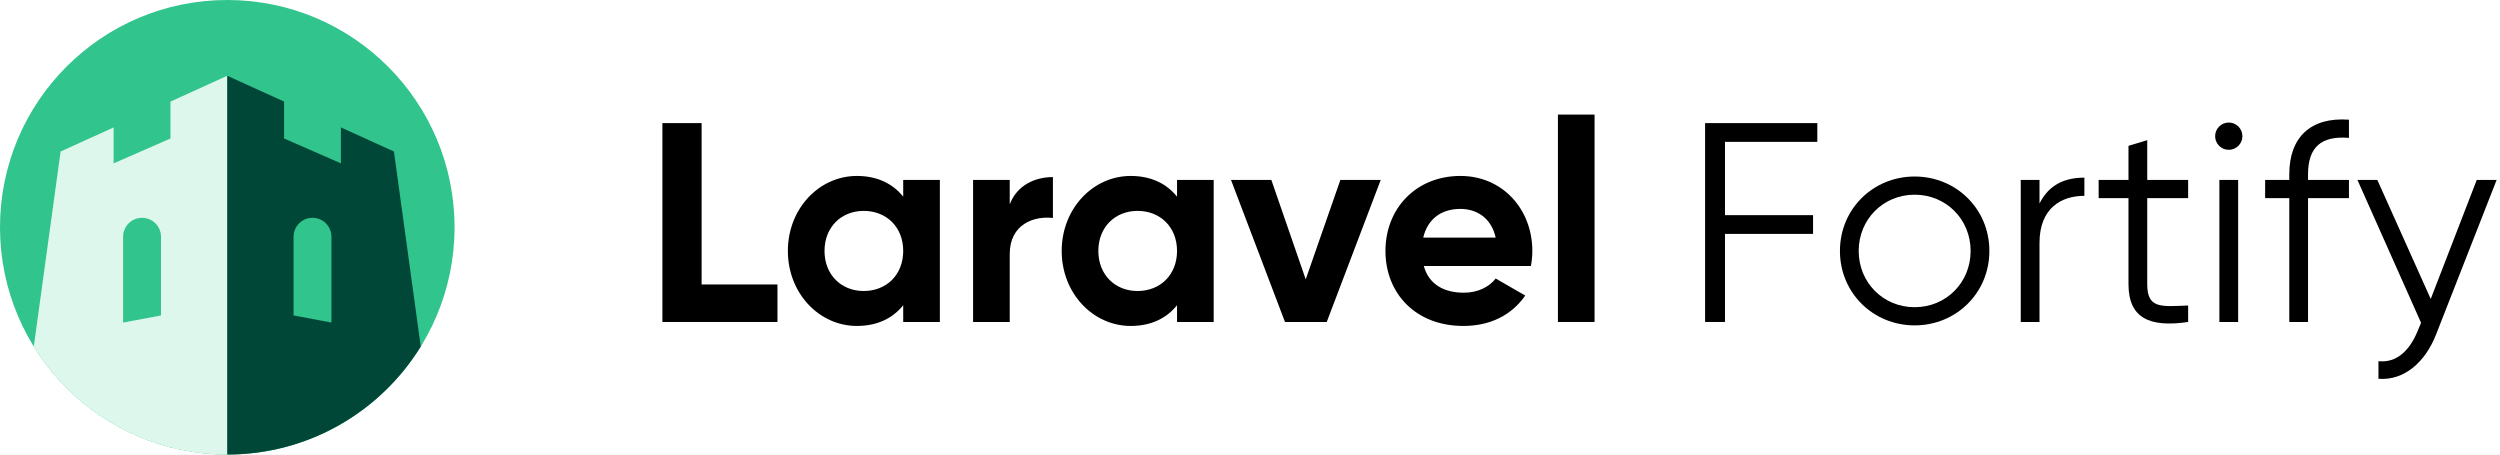
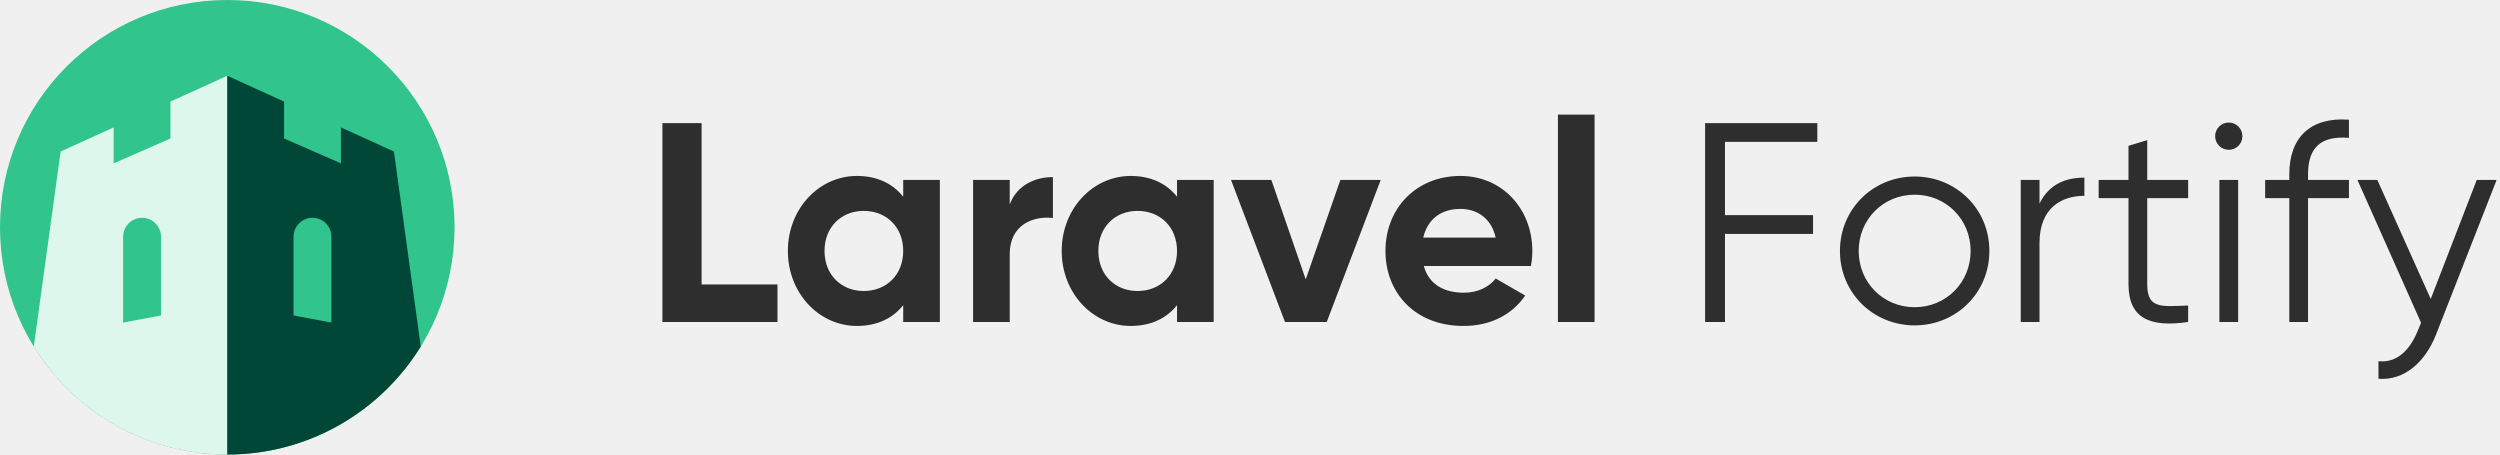
- <svg xmlns="http://www.w3.org/2000/svg" width="264" height="48" viewBox="0 0 264 48" fill="none">
-   <rect width="264" height="48" fill="white" />
-   <path d="M74.09 30.04V13H69.95V34H82.1V30.04H74.09Z" fill="black" />
-   <path d="M95.379 19V20.77C94.299 19.42 92.679 18.58 90.489 18.58C86.499 18.58 83.199 22.03 83.199 26.5C83.199 30.97 86.499 34.42 90.489 34.42C92.679 34.42 94.299 33.58 95.379 32.23V34H99.249V19H95.379ZM91.209 30.73C88.839 30.73 87.069 29.02 87.069 26.5C87.069 23.98 88.839 22.27 91.209 22.27C93.609 22.27 95.379 23.98 95.379 26.5C95.379 29.02 93.609 30.73 91.209 30.73Z" fill="black" />
-   <path d="M106.628 21.58V19H102.758V34H106.628V26.83C106.628 23.68 109.178 22.78 111.188 23.02V18.7C109.298 18.7 107.408 19.54 106.628 21.58Z" fill="black" />
-   <path d="M124.295 19V20.77C123.215 19.42 121.595 18.58 119.405 18.58C115.415 18.58 112.115 22.03 112.115 26.5C112.115 30.97 115.415 34.42 119.405 34.42C121.595 34.42 123.215 33.58 124.295 32.23V34H128.165V19H124.295ZM120.125 30.73C117.755 30.73 115.985 29.02 115.985 26.5C115.985 23.98 117.755 22.27 120.125 22.27C122.525 22.27 124.295 23.98 124.295 26.5C124.295 29.02 122.525 30.73 120.125 30.73Z" fill="black" />
-   <path d="M141.544 19L137.884 29.5L134.254 19H129.994L135.694 34H140.104L145.804 19H141.544Z" fill="black" />
-   <path d="M150.354 28.09H161.664C161.754 27.58 161.814 27.07 161.814 26.5C161.814 22.09 158.664 18.58 154.224 18.58C149.514 18.58 146.304 22.03 146.304 26.5C146.304 30.97 149.484 34.42 154.524 34.42C157.404 34.42 159.654 33.25 161.064 31.21L157.944 29.41C157.284 30.28 156.084 30.91 154.584 30.91C152.544 30.91 150.894 30.07 150.354 28.09ZM150.294 25.09C150.744 23.17 152.154 22.06 154.224 22.06C155.844 22.06 157.464 22.93 157.944 25.09H150.294Z" fill="black" />
-   <path d="M164.516 34H168.386V12.1H164.516V34Z" fill="black" />
-   <path d="M191.908 14.98V13H180.058V34H182.158V24.7H191.458V22.72H182.158V14.98H191.908Z" fill="black" />
-   <path d="M202.188 34.36C206.568 34.36 210.078 30.94 210.078 26.5C210.078 22.06 206.568 18.64 202.188 18.64C197.808 18.64 194.298 22.06 194.298 26.5C194.298 30.94 197.808 34.36 202.188 34.36ZM202.188 32.44C198.858 32.44 196.278 29.83 196.278 26.5C196.278 23.17 198.858 20.56 202.188 20.56C205.518 20.56 208.098 23.17 208.098 26.5C208.098 29.83 205.518 32.44 202.188 32.44Z" fill="black" />
-   <path d="M215.371 21.49V19H213.391V34H215.371V25.66C215.371 21.94 217.711 20.68 220.111 20.68V18.76C218.191 18.76 216.421 19.39 215.371 21.49Z" fill="black" />
-   <path d="M231.068 20.92V19H226.748V14.8L224.768 15.4V19H221.618V20.92H224.768V30.01C224.768 33.61 227.018 34.6 231.068 34V32.26C228.158 32.38 226.748 32.59 226.748 30.01V20.92H231.068Z" fill="black" />
-   <path d="M235.358 15.82C236.168 15.82 236.798 15.16 236.798 14.38C236.798 13.6 236.168 12.94 235.358 12.94C234.548 12.94 233.918 13.6 233.918 14.38C233.918 15.16 234.548 15.82 235.358 15.82ZM234.368 34H236.348V19H234.368V34Z" fill="black" />
-   <path d="M248.049 14.56V12.64C243.999 12.34 241.749 14.5 241.749 18.4V19H239.199V20.92H241.749V34H243.729V20.92H248.049V19H243.729V18.4C243.729 15.52 245.139 14.32 248.049 14.56Z" fill="black" />
-   <path d="M261.545 19L256.685 31.57L251.045 19H248.945L255.665 34.09L255.275 35.02C254.465 36.97 253.115 38.35 251.165 38.14V40C253.865 40.21 256.085 38.26 257.225 35.38L263.645 19H261.545Z" fill="black" />
+ <svg xmlns="http://www.w3.org/2000/svg" width="264" height="48" fill="none">
+   <g id="word">
+     <path d="M74.09 30.04V13h-4.14v21H82.1v-3.96h-8.01zM95.379 19v1.77c-1.08-1.35-2.7-2.19-4.89-2.19-3.99 0-7.29 3.45-7.29 7.92s3.3 7.92 7.29 7.92c2.19 0 3.81-.84 4.89-2.19V34h3.87V19h-3.87zm-4.17 11.73c-2.37 0-4.14-1.71-4.14-4.23 0-2.52 1.77-4.23 4.14-4.23 2.4 0 4.17 1.71 4.17 4.23 0 2.52-1.77 4.23-4.17 4.23zM106.628 21.58V19h-3.87v15h3.87v-7.17c0-3.15 2.55-4.05 4.56-3.81V18.7c-1.89 0-3.78.84-4.56 2.88zM124.295 19v1.77c-1.08-1.35-2.7-2.19-4.89-2.19-3.99 0-7.29 3.45-7.29 7.92s3.3 7.92 7.29 7.92c2.19 0 3.81-.84 4.89-2.19V34h3.87V19h-3.87zm-4.17 11.73c-2.37 0-4.14-1.71-4.14-4.23 0-2.52 1.77-4.23 4.14-4.23 2.4 0 4.17 1.71 4.17 4.23 0 2.52-1.77 4.23-4.17 4.23zM141.544 19l-3.66 10.5-3.63-10.5h-4.26l5.7 15h4.41l5.7-15h-4.26zM150.354 28.09h11.31c.09-.51.15-1.02.15-1.59 0-4.41-3.15-7.92-7.59-7.92-4.71 0-7.92 3.45-7.92 7.92s3.18 7.92 8.22 7.92c2.88 0 5.13-1.17 6.54-3.21l-3.12-1.8c-.66.87-1.86 1.5-3.36 1.5-2.04 0-3.69-.84-4.23-2.82zm-.06-3c.45-1.92 1.86-3.03 3.93-3.03 1.62 0 3.24.87 3.72 3.03h-7.65zM164.516 34h3.87V12.1h-3.87V34zM191.908 14.98V13h-11.85v21h2.1v-9.3h9.3v-1.98h-9.3v-7.74h9.75zM202.188 34.36c4.38 0 7.89-3.42 7.89-7.86s-3.51-7.86-7.89-7.86-7.89 3.42-7.89 7.86 3.51 7.86 7.89 7.86zm0-1.92c-3.33 0-5.91-2.61-5.91-5.94 0-3.33 2.58-5.94 5.91-5.94s5.91 2.61 5.91 5.94c0 3.33-2.58 5.94-5.91 5.94zM215.371 21.49V19h-1.98v15h1.98v-8.34c0-3.72 2.34-4.98 4.74-4.98v-1.92c-1.92 0-3.69.63-4.74 2.73zM231.068 20.92V19h-4.32v-4.2l-1.98.6V19h-3.15v1.92h3.15v9.09c0 3.6 2.25 4.59 6.3 3.99v-1.74c-2.91.12-4.32.33-4.32-2.25v-9.09h4.32zM235.358 15.82a1.44 1.44 0 100-2.88 1.44 1.44 0 000 2.88zm-.99 18.18h1.98V19h-1.98v15zM248.049 14.56v-1.92c-4.05-.3-6.3 1.86-6.3 5.76v.6h-2.55v1.92h2.55V34h1.98V20.92h4.32V19h-4.32v-.6c0-2.88 1.41-4.08 4.32-3.84zM261.545 19l-4.86 12.57-5.64-12.57h-2.1l6.72 15.09-.39.93c-.81 1.95-2.16 3.33-4.11 3.12V40c2.7.21 4.92-1.74 6.06-4.62l6.42-16.38h-2.1z" />
+   </g>
  <circle cx="24" cy="24" r="24" fill="#31C48D" />
-   <path fill-rule="evenodd" clip-rule="evenodd" d="M3.568 36.597L6.4 16L12 13.454V17.25L18 14.625V10.727L24 8V48C15.365 48 7.796 43.44 3.568 36.597ZM15 23C16.105 23 17 23.895 17 25V33.312L13 34.062V25C13 23.895 13.895 23 15 23Z" fill="#DEF7EC" />
-   <path fill-rule="evenodd" clip-rule="evenodd" d="M44.432 36.597C40.204 43.44 32.635 48 24 48V8L30 10.727V14.625L36 17.25V13.454L41.6 16L44.432 36.597ZM33 23C31.895 23 31 23.895 31 25V33.312L35 34.062V25C35 23.895 34.105 23 33 23Z" fill="#014737" />
+   <path fill-rule="evenodd" clip-rule="evenodd" d="M3.568 36.597L6.4 16l5.6-2.546v3.796l6-2.625v-3.898L24 8v40c-8.635 0-16.204-4.56-20.432-11.403zM15 23a2 2 0 012 2v8.313l-4 .75V25a2 2 0 012-2z" fill="#DEF7EC" />
+   <path fill-rule="evenodd" clip-rule="evenodd" d="M44.432 36.597C40.204 43.44 32.635 48 24 48V8l6 2.727v3.898l6 2.625v-3.796L41.6 16l2.832 20.597zM33 23a2 2 0 00-2 2v8.313l4 .75V25a2 2 0 00-2-2z" fill="#014737" />
+   <style>#word{fill:#2e2e2e}@media (prefers-color-scheme:dark){#word{fill:#fff}}</style>
</svg>
